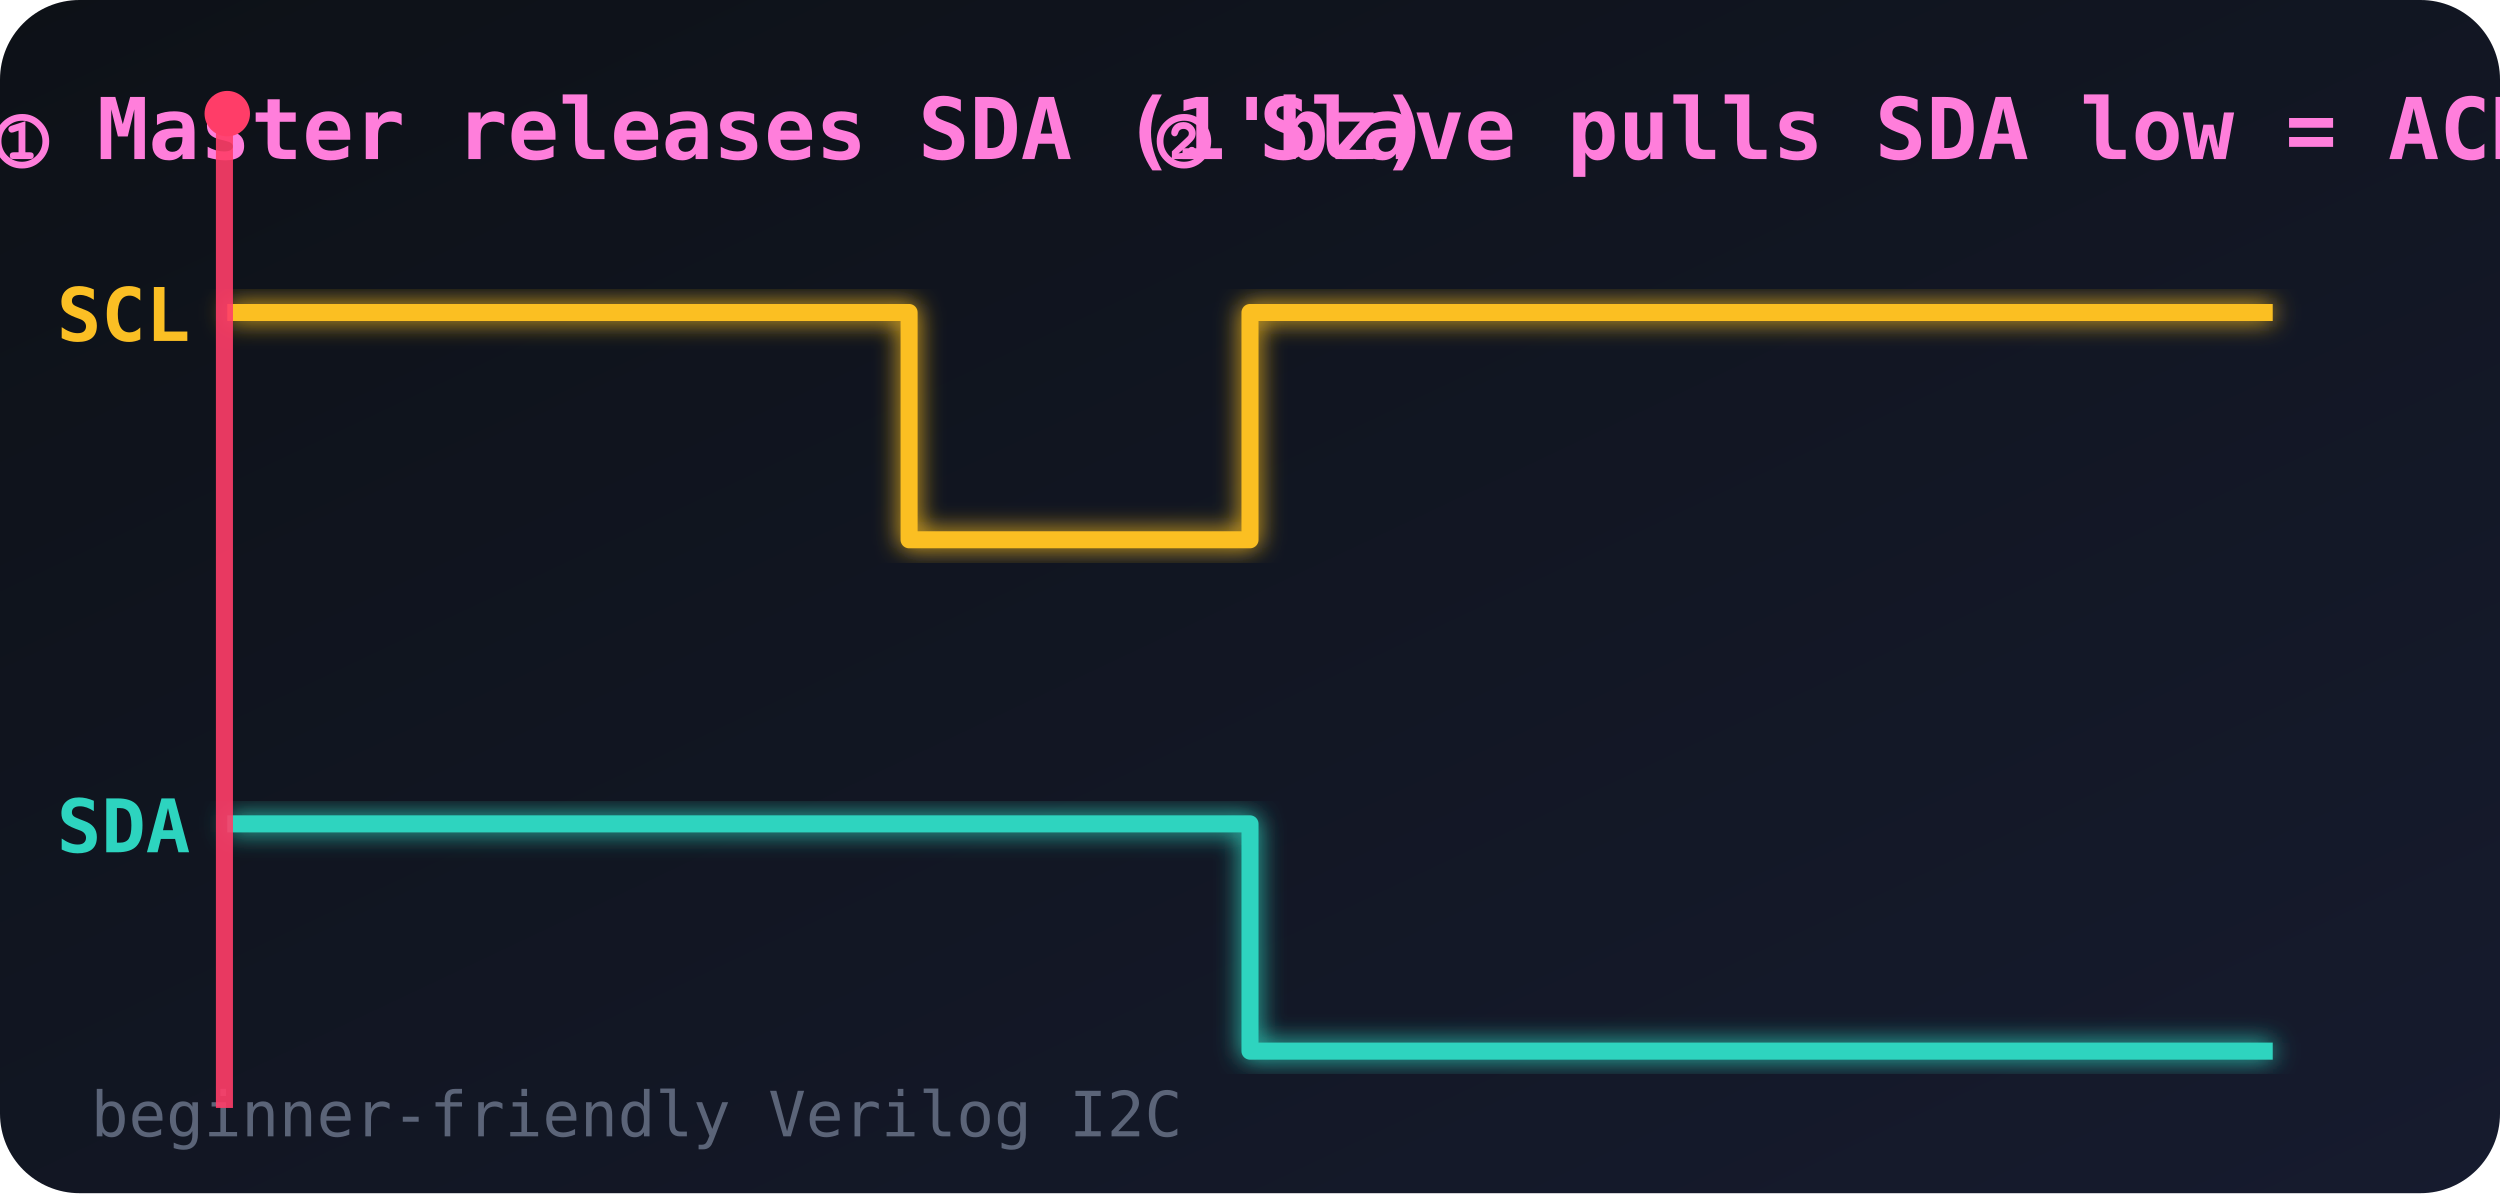
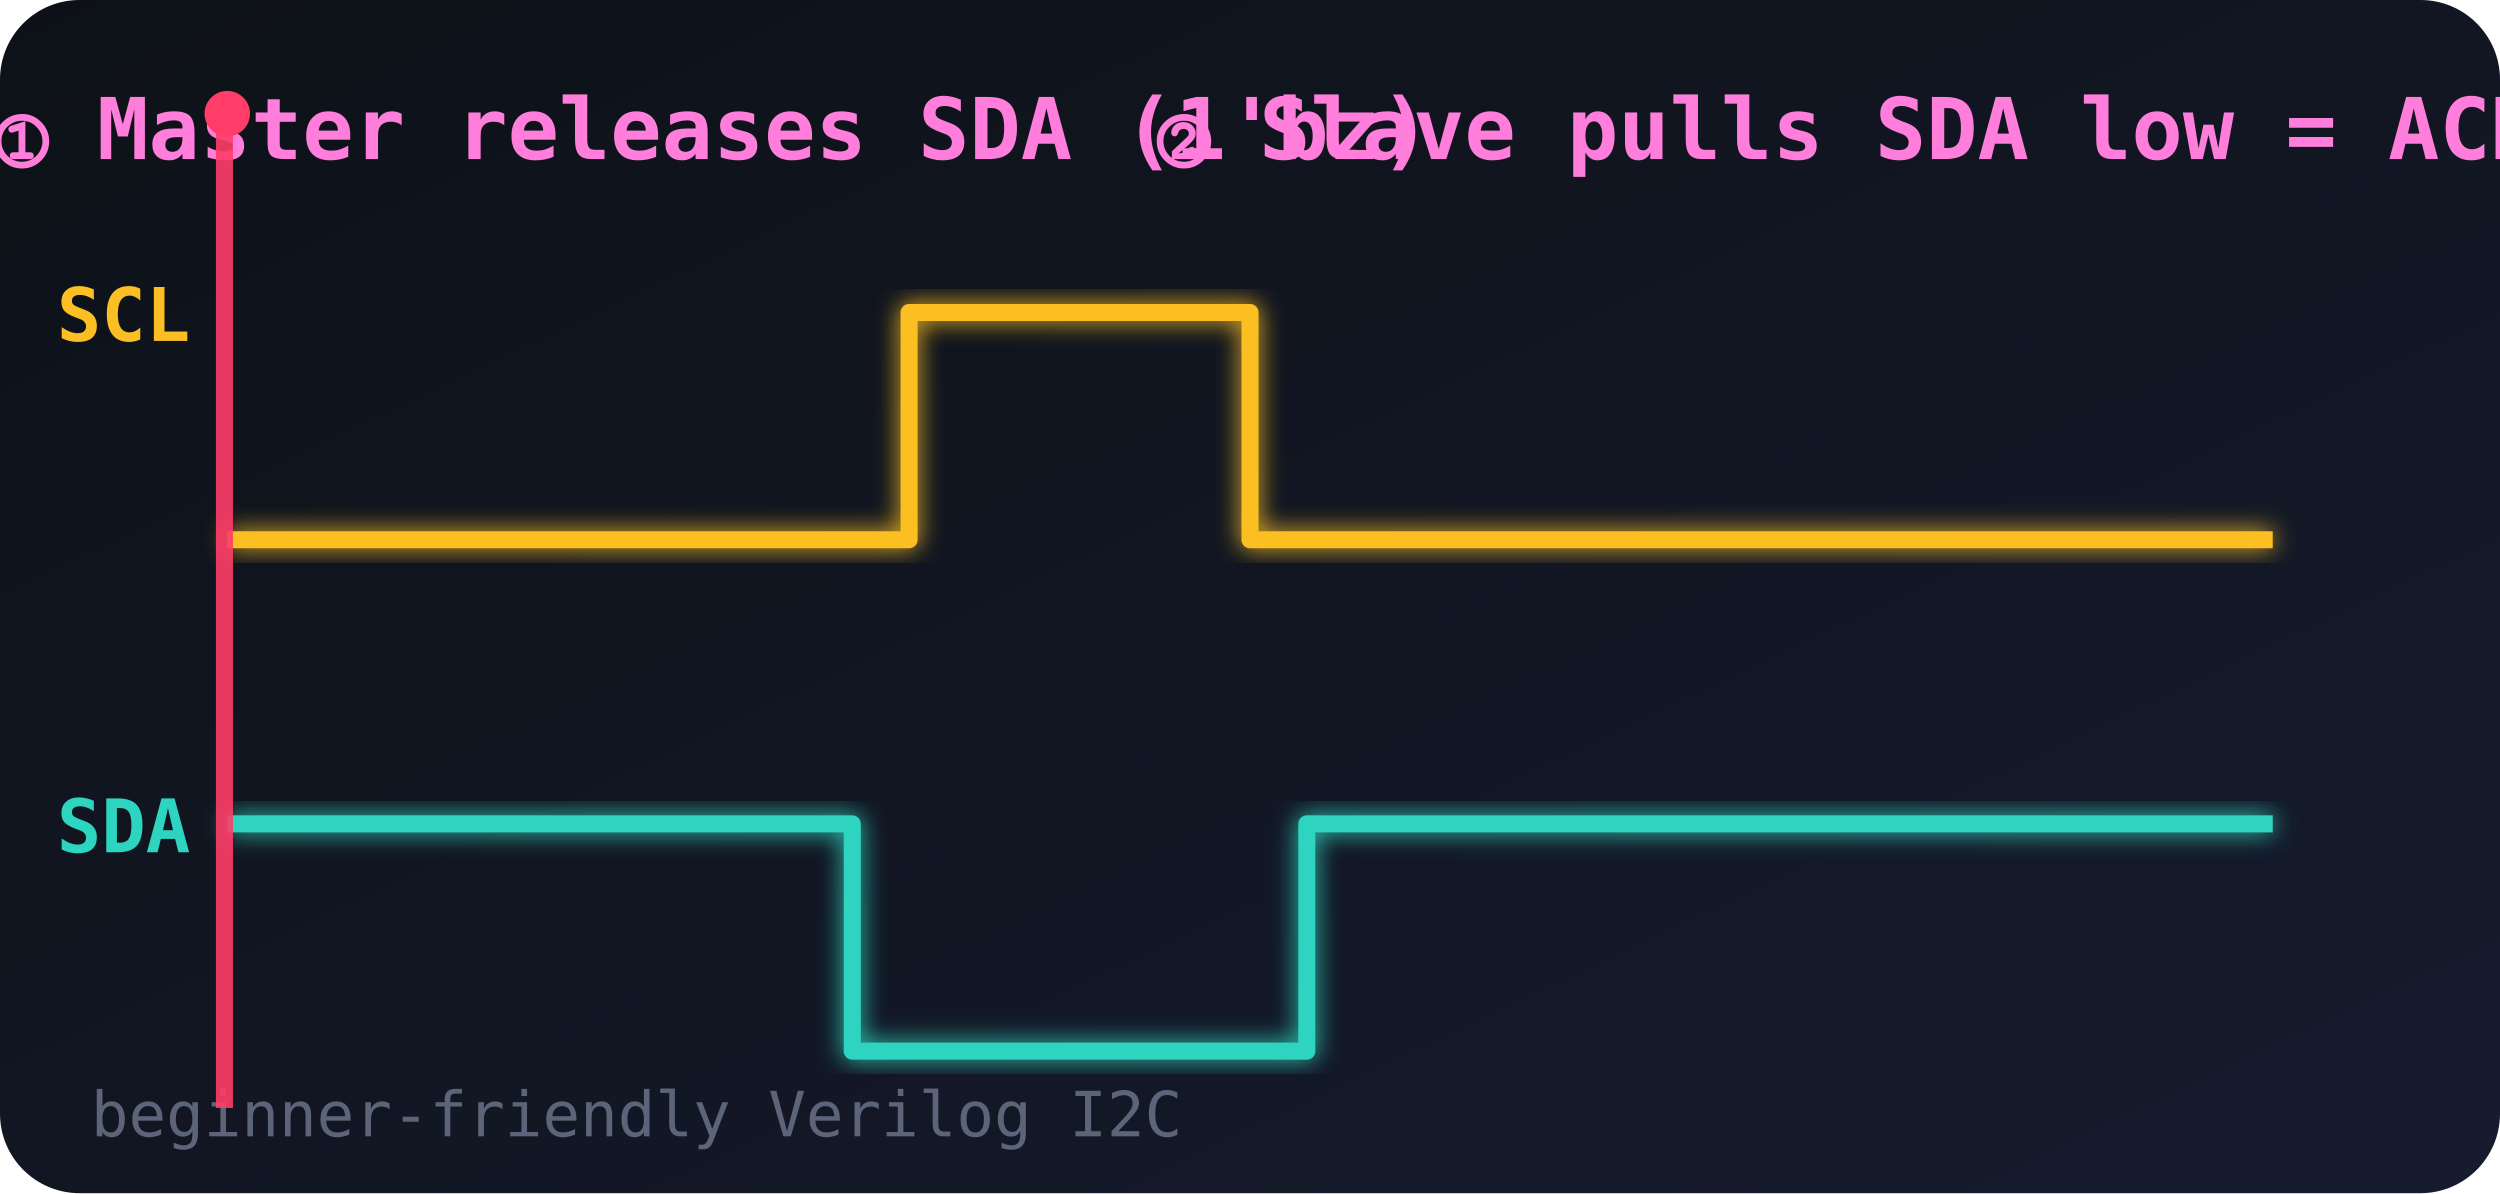
<svg xmlns="http://www.w3.org/2000/svg" viewBox="0 0 440 210" font-family="Consolas,Menlo,monospace">
  <defs>
    <linearGradient id="bg-ack" x1="0" y1="0" x2="1" y2="1">
      <stop offset="0%" stop-color="#0d1117" />
      <stop offset="100%" stop-color="#161b2e" />
    </linearGradient>
    <filter id="glow-ack">
      <feGaussianBlur stdDeviation="2.2" result="blur" />
      <feMerge>
        <feMergeNode in="blur" />
        <feMergeNode in="SourceGraphic" />
      </feMerge>
    </filter>
  </defs>
  <rect x="0" y="0" width="440" height="210" rx="14" fill="url(#bg-ack)" />
  <text x="16" y="200" font-size="11" fill="#5b6478">beginner-friendly Verilog I2C</text>
  <text x="130" y="28" text-anchor="middle" font-family="Consolas,Menlo,monospace" font-size="15" font-weight="700" fill="#ff7edb">
      ① Master releases SDA (1'bz)
      <animate attributeName="opacity" values="0;0;1;1;0;0" keyTimes="0;0.0;0.02;0.3;0.32;1" dur="5s" repeatCount="indefinite" />
  </text>
  <text x="330" y="28" text-anchor="middle" font-family="Consolas,Menlo,monospace" font-size="15" font-weight="700" fill="#ff7edb">
      ② Slave pulls SDA low = ACK
      <animate attributeName="opacity" values="0;0;1;1;0;0" keyTimes="0;0.3;0.32;0.85;0.87;1" dur="5s" repeatCount="indefinite" />
  </text>
  <text x="10" y="60" font-size="13" fill="#fbbf24" font-weight="700">SCL</text>
-   <polyline points="40,55 160,55 160,55 160,95 220,95 220,95 220,55 280,55 400,55" fill="none" stroke="#fbbf24" stroke-width="3" stroke-linejoin="round" filter="url(#glow-ack)" />
+   <polyline points="40,95 160,95 160,55 220,55 220,95 400,95" fill="none" stroke="#fbbf24" stroke-width="3" stroke-linejoin="round" filter="url(#glow-ack)" />
  <text x="10" y="150" font-size="13" fill="#2dd4bf" font-weight="700">SDA</text>
-   <polyline points="40,145 160,145 220,145 220,145 220,185 280,185 400,185" fill="none" stroke="#2dd4bf" stroke-width="3" stroke-linejoin="round" filter="url(#glow-ack)" />
+   <polyline points="40,145 150,145 150,185 230,185 230,145 400,145" fill="none" stroke="#2dd4bf" stroke-width="3" stroke-linejoin="round" filter="url(#glow-ack)" />
  <line x1="40" y1="0" x2="40" y2="0" stroke="#ff3d68" stroke-width="2">
  </line>
  <rect x="38" y="20" width="3" height="175" fill="#ff3d68" opacity="0.9">
    <animate attributeName="x" values="40;400" dur="5s" repeatCount="indefinite" />
  </rect>
  <circle cx="40" cy="20" r="4" fill="#ff3d68">
    <animate attributeName="cx" values="40;400" dur="5s" repeatCount="indefinite" />
  </circle>
</svg>
